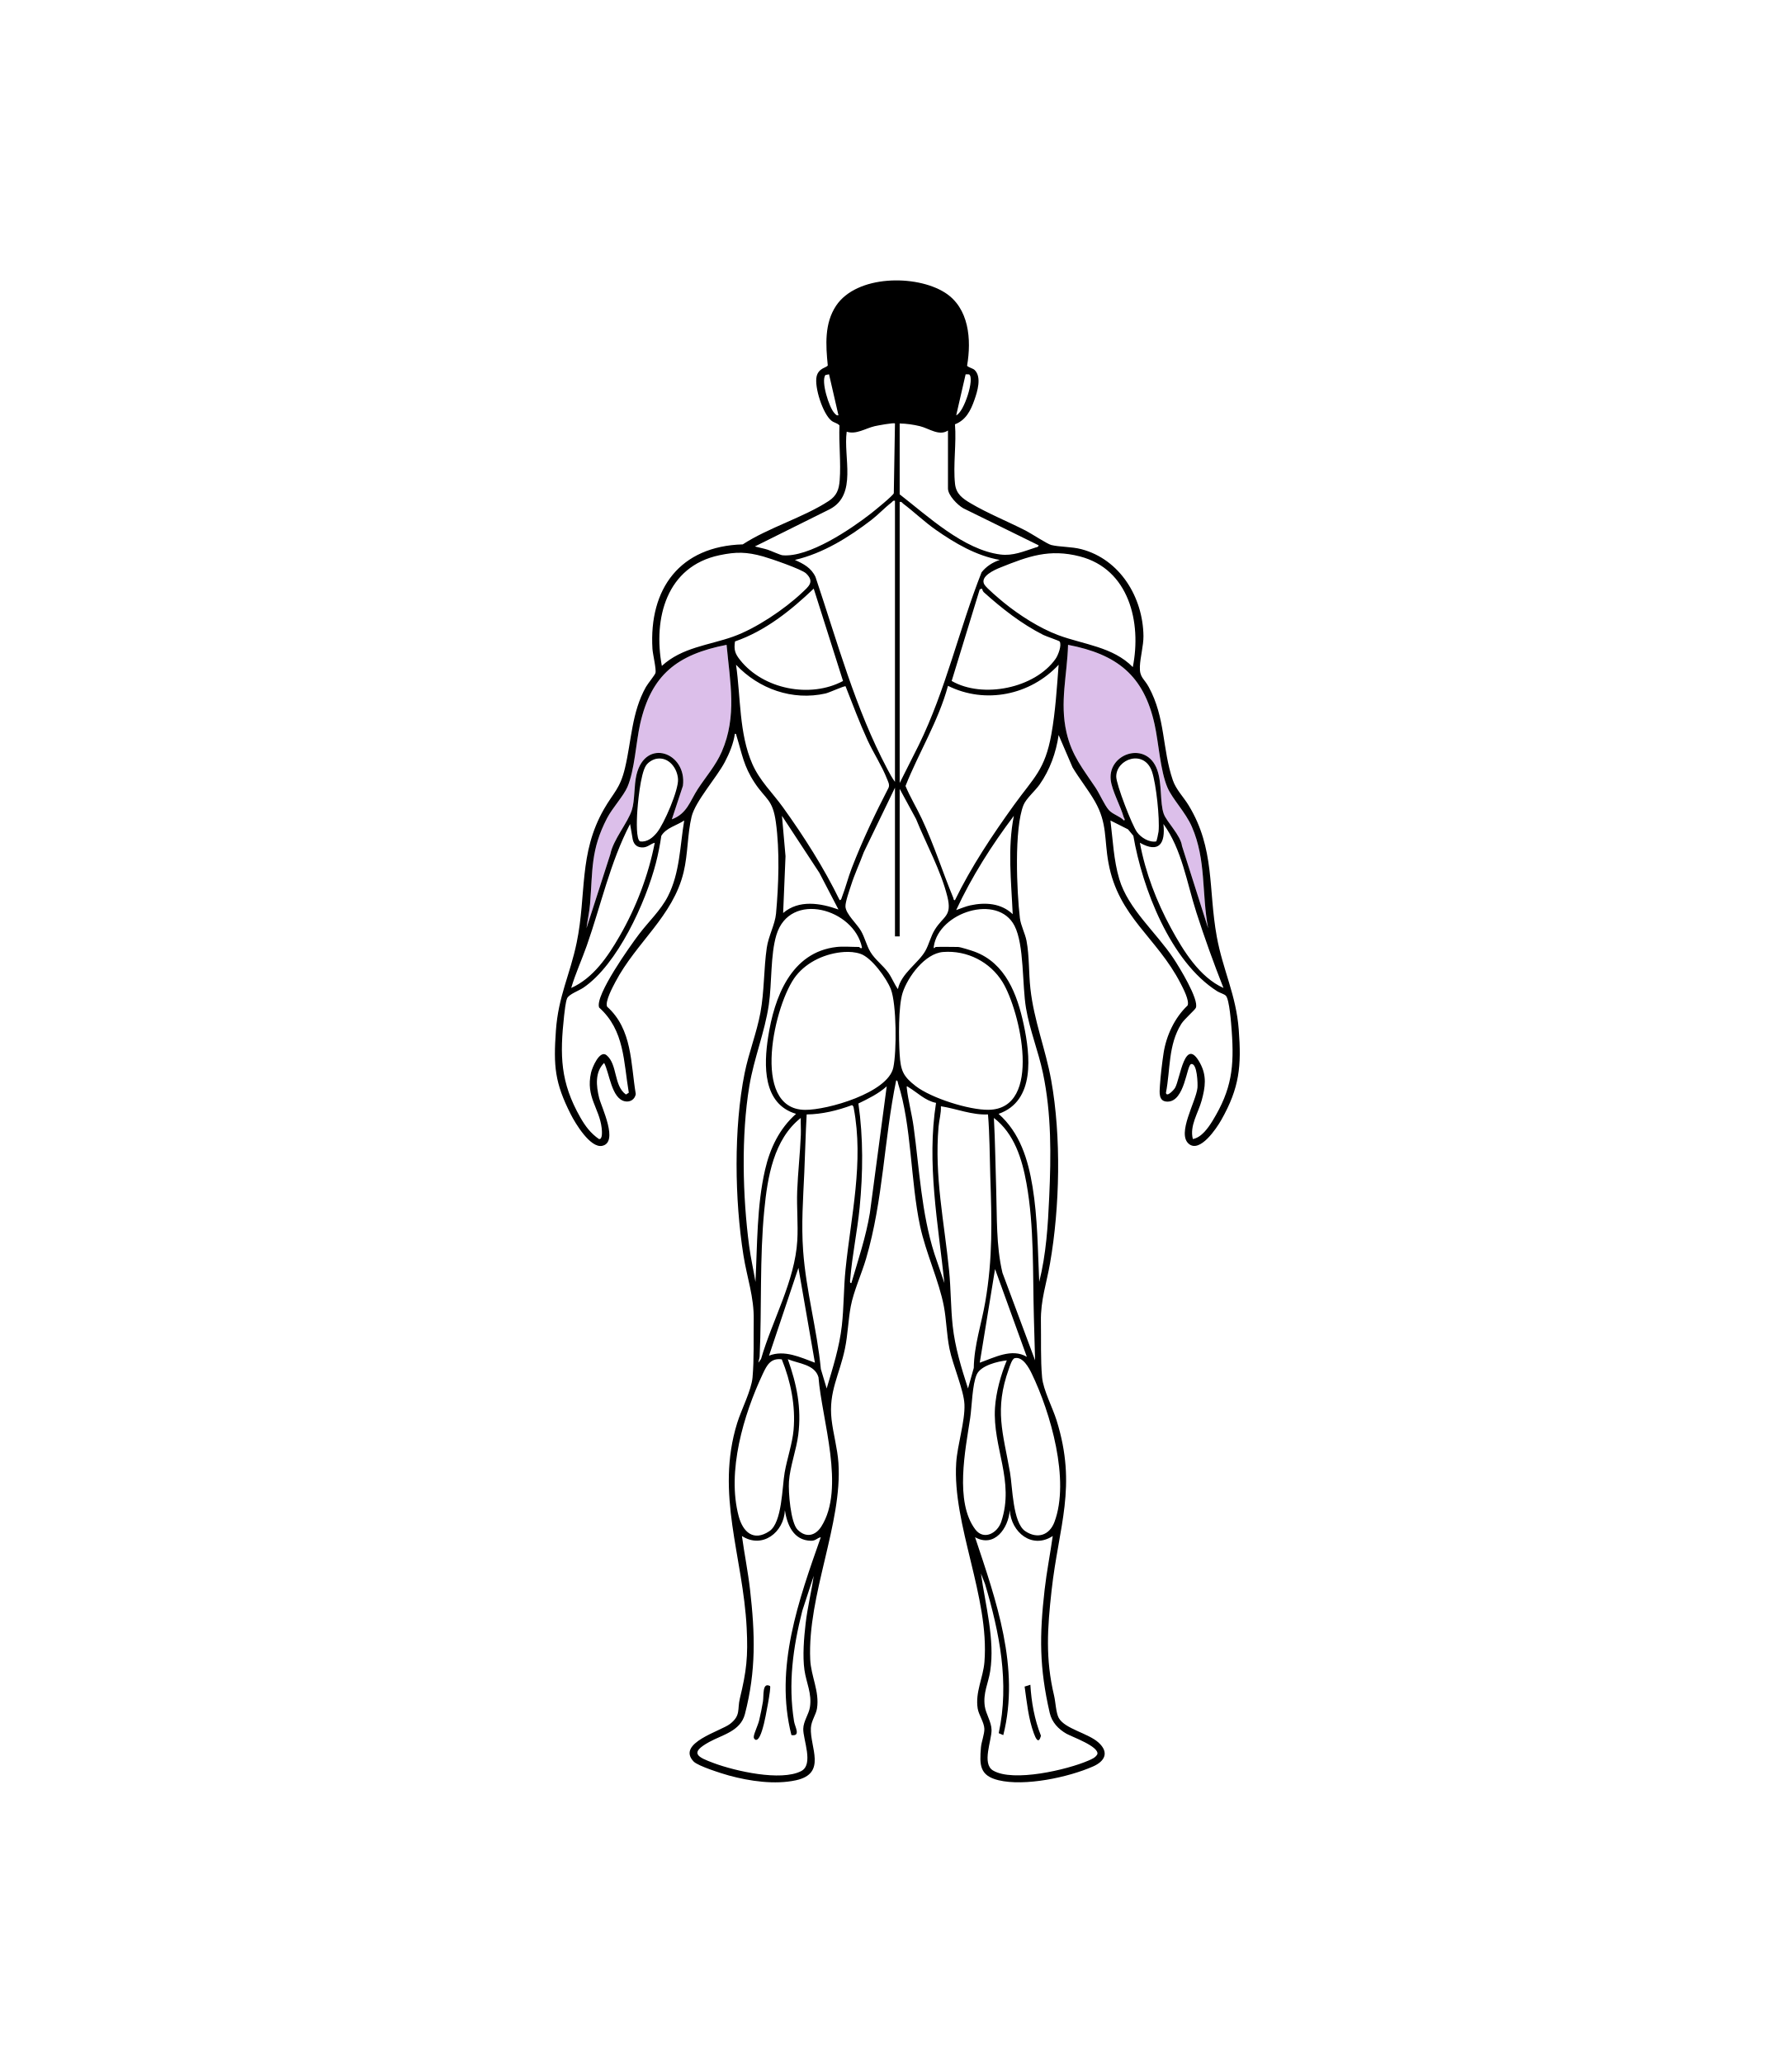
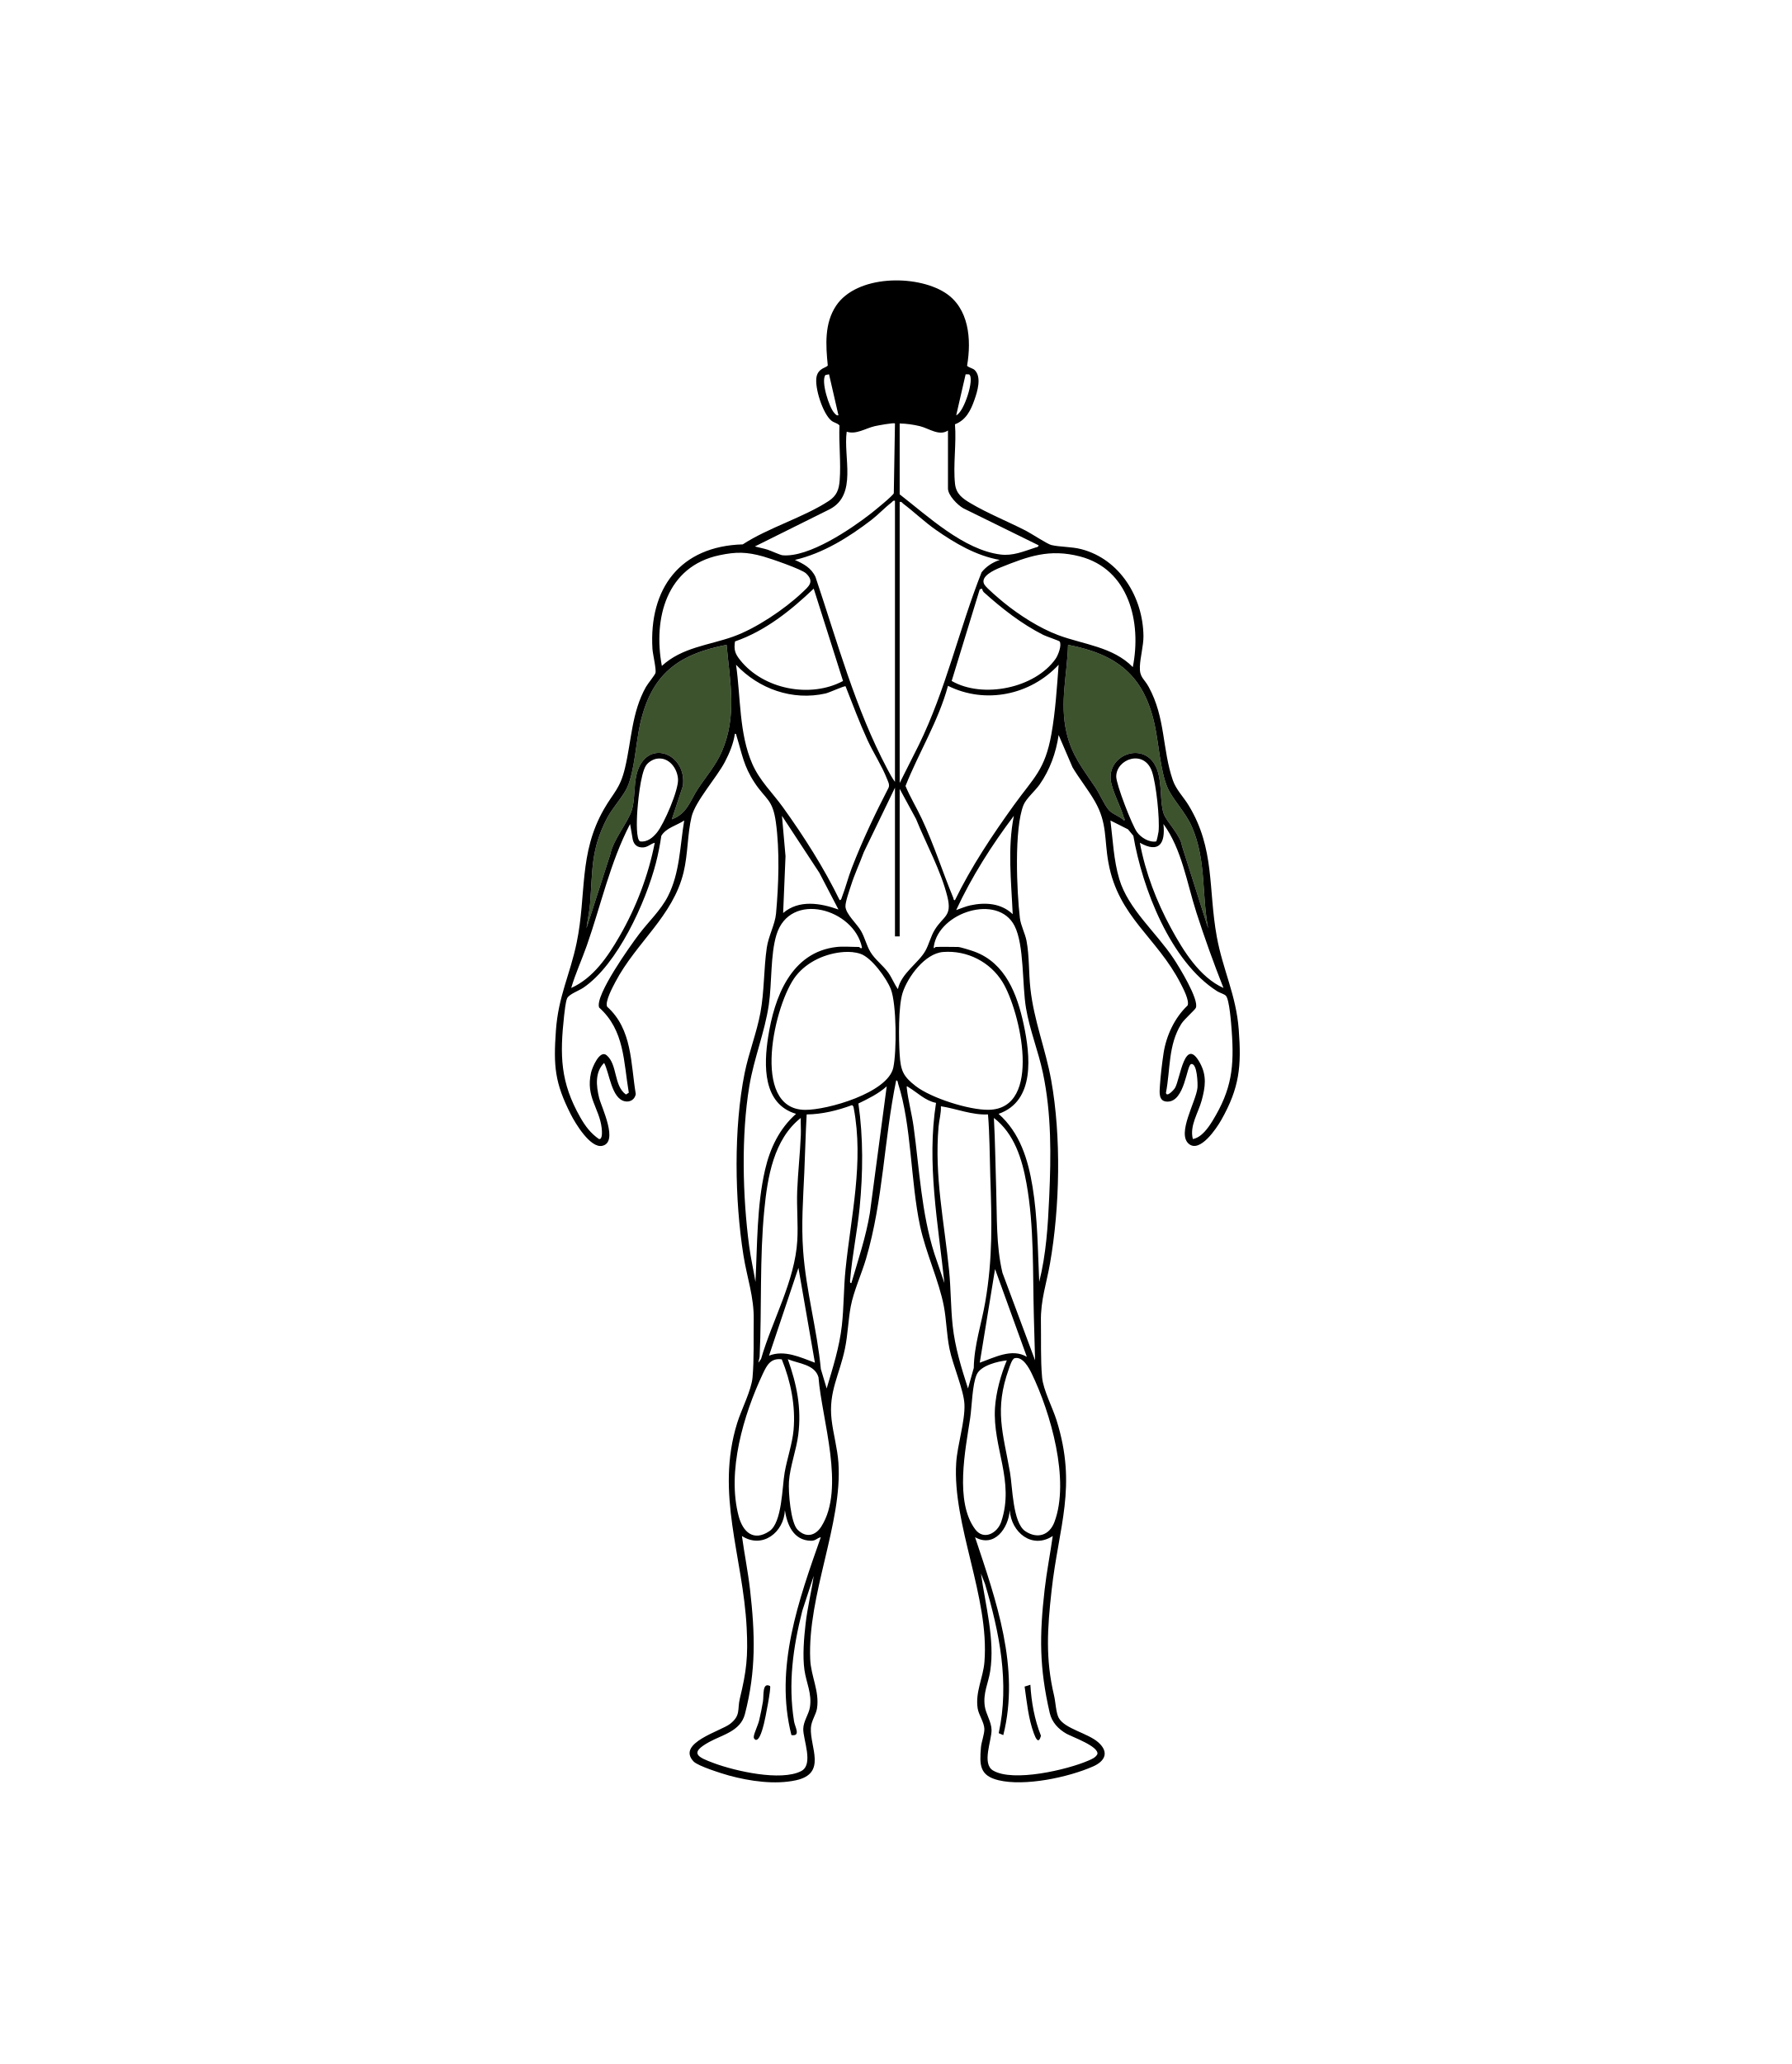
<svg xmlns="http://www.w3.org/2000/svg" width="620" height="714" viewBox="0 0 620 714" fill="none">
-   <path d="M418.02 321.11L408.97 292.64C408.48 288.88 403.63 284.31 402.65 281.51C401.28 277.64 402.14 271.24 400.4 266.33C396.77 256.1 383.33 260.61 384.31 269.75C384.71 273.5 387.72 278.81 388.81 282.71C388.9 283.03 389.47 283.62 388.9 283.84C387.47 282.32 384.95 281.72 383.62 280.18C382.12 278.43 380.5 274.67 379.09 272.53C374.7 265.92 370.87 261.47 369.01 253.38C366.61 242.9 369.26 233.56 369.55 223.07C386.5 226.33 395.76 233.63 399.5 250.6C400.92 257.04 401.45 266.66 403.97 272.49C405.71 276.49 410.22 281 412.39 286C417.42 297.55 415.73 309.03 418.02 321.11Z" fill="#DCBFEA" />
-   <path d="M249.72 260.08C247.66 264.81 244.26 268.66 241.46 272.93C238.72 277.11 237.79 281.45 232.46 283.43L236.29 271.84C237.76 260.35 223.35 255.08 220.23 268.02C219.33 271.74 219.68 276.9 218.63 280.21C217.23 284.63 212.19 290.43 211.18 295.49L202.93 321.11C203.26 318.35 203.92 315.58 204.15 312.8C205.11 301.03 204.32 294.04 210.05 283.02C211.89 279.49 215.76 275.34 217.1 272.21C219.59 266.38 220.03 257 221.45 250.6C225.26 233.46 234.29 226.4 251.4 223.07C252.59 235.93 255.09 247.77 249.72 260.08Z" fill="#DCBFEA" />
+   <path d="M418.02 321.11L408.97 292.64C408.48 288.88 403.63 284.31 402.65 281.51C401.28 277.64 402.14 271.24 400.4 266.33C396.77 256.1 383.33 260.61 384.31 269.75C384.71 273.5 387.72 278.81 388.81 282.71C388.9 283.03 389.47 283.62 388.9 283.84C387.47 282.32 384.95 281.72 383.62 280.18C382.12 278.43 380.5 274.67 379.09 272.53C374.7 265.92 370.87 261.47 369.01 253.38C366.61 242.9 369.26 233.56 369.55 223.07C386.5 226.33 395.76 233.63 399.5 250.6C400.92 257.04 401.45 266.66 403.97 272.49C405.71 276.49 410.22 281 412.39 286C417.42 297.55 415.73 309.03 418.02 321.11Z" fill="#3D532E" />
+   <path d="M249.72 260.08C247.66 264.81 244.26 268.66 241.46 272.93C238.72 277.11 237.79 281.45 232.46 283.43L236.29 271.84C237.76 260.35 223.35 255.08 220.23 268.02C219.33 271.74 219.68 276.9 218.63 280.21C217.23 284.63 212.19 290.43 211.18 295.49L202.93 321.11C203.26 318.35 203.92 315.58 204.15 312.8C205.11 301.03 204.32 294.04 210.05 283.02C211.89 279.49 215.76 275.34 217.1 272.21C219.59 266.38 220.03 257 221.45 250.6C225.26 233.46 234.29 226.4 251.4 223.07C252.59 235.93 255.09 247.77 249.72 260.08Z" fill="#3D532E" />
  <path d="M263.98 588.625C264.32 586.585 263.671 581.787 266.44 583.256C266.9 583.746 264.761 594.666 264.331 596.266C264.001 597.476 262.92 602.296 261.39 601.846C260.821 601.426 260.741 601.225 260.841 600.525C261.031 599.315 262.32 596.656 262.69 595.046C263.18 592.986 263.63 590.715 263.98 588.625Z" fill="black" />
  <path d="M356.51 582.806C356.86 588.825 357.94 594.866 360.18 600.466C359.34 603.545 358.34 601.326 357.72 599.636C355.81 594.456 355.3 588.865 354.52 583.436L356.51 582.806Z" fill="black" />
  <path fill-rule="evenodd" clip-rule="evenodd" d="M289.281 105.775C296.381 95.126 316.89 94.896 326.9 101.195C335.35 106.515 336.161 117.496 334.621 126.476C334.721 126.975 336.62 127.405 337.23 127.995C339.75 130.455 338.16 135.485 337.14 138.375C335.88 141.985 334.191 145.355 330.421 146.775C330.971 153.335 329.74 160.925 330.44 167.365C330.82 170.895 333.061 172.455 335.871 174.115C341.651 177.545 348.8 180.446 354.89 183.556C356.77 184.516 362.34 188.185 363.741 188.535C366.641 189.245 370.72 189.086 374.11 189.966C387.52 193.456 395.5 206.655 395.64 220.045C395.67 223.325 394.54 227.285 394.4 230.565C394.25 234.405 395.821 234.626 397.461 237.645C403.31 248.365 402.081 259.045 405.791 269.865C406.931 273.185 409.46 275.626 411.27 278.596C420.43 293.626 418 307.526 421.01 324.016C423.12 335.595 427.71 344.185 428.61 356.155C429.57 368.805 428.891 376.245 422.581 387.405C420.941 390.315 415.151 399.005 411.291 395.655C407.161 392.055 413.77 381.215 414.32 376.355C414.47 375.025 414.251 367.596 412.131 368.096C410.551 368.477 410 381.075 403.97 381.085C400.791 381.095 401.181 377.926 401.331 375.596C401.551 372.256 402.09 367.636 402.6 364.306C403.54 358.236 406.41 352.095 410.9 347.835C411.65 346.195 409.321 341.796 408.461 340.136C400.281 324.246 386.971 317.275 383.531 298.495C382.011 290.215 383.19 284.835 378.841 277.226C376.511 273.166 373.52 269.486 371.11 265.466L366.291 254.266C365.401 260.365 363.261 266.345 359.701 271.405C358.231 273.505 355.04 276.255 354.15 278.445C350.85 286.565 351.8 308.525 352.89 317.615C353.2 320.175 354.68 322.856 355.18 325.466C356.18 330.756 355.92 336.586 356.52 341.966C357.75 353.136 361.76 362.846 363.72 373.695C367.23 393.155 366.72 417.565 363.31 437.045C362.08 444.085 360.041 449.715 360.161 457.035C360.271 463.255 360 470.315 360.57 476.485C360.97 480.835 364.221 486.976 365.581 491.346C372.761 514.365 366.33 527.835 363.85 550.205C362.4 563.275 361.67 573.766 364.72 586.596C365.24 588.786 365.371 592.566 366.341 594.306C368.471 598.105 376.56 599.546 380.15 602.855C383.8 606.215 382.311 609.255 378.211 611.065C369.651 614.845 354.591 618.026 345.501 615.836C338.941 614.266 338.891 610.565 339.411 604.485C339.571 602.535 340.651 599.895 340.591 598.035C340.51 595.785 338.621 593.185 338.281 591.016C337.381 585.396 340.191 580.345 340.621 574.905C342.391 552.455 329.49 527.525 330.85 506.045C331.24 499.845 333.951 491.625 333.701 485.806C333.491 480.876 329.661 472.195 328.531 466.615C327.531 461.675 327.49 456.715 326.591 451.936C324.94 443.166 320.35 433.475 318.341 424.085C315.051 408.655 315.4 389.215 310.76 374.895C310.631 374.475 310.66 373.675 310.07 373.775C305.84 394.365 305.62 415.046 299.68 435.346C298.12 440.686 295.36 446.646 294.36 451.936C293.47 456.705 293.37 461.615 292.35 466.545C290.48 475.615 286.641 481.385 287.72 490.995C288.29 496.005 289.76 501.015 290.1 506.045C291.53 527.005 279.351 551.726 280.341 574.096C280.591 579.846 283.61 585.136 282.68 591.016C282.33 593.235 280.71 595.215 280.57 597.735C280.19 604.395 286.181 613.466 275.461 615.836C268.181 617.456 259.34 616.155 252.22 614.205C249.75 613.525 241.491 610.925 239.991 609.355C233.952 603.006 249.37 598.865 252.6 596.355C256.41 593.385 255.061 591.375 255.991 587.565C258.301 578.076 258.85 573.065 258.35 563.145C257.1 538.396 247.45 516.816 255.07 492.256C256.5 487.626 259.991 480.965 260.381 476.485C260.941 470.155 260.691 463.006 260.791 456.636C260.931 448.606 258.46 441.996 257.23 434.216C254.19 415.036 253.81 390.306 257.64 371.256C259.05 364.216 261.8 357.365 263.1 350.355C264.49 342.855 264.23 335.205 265.31 327.835C265.9 323.775 268.17 319.775 268.51 316.035C269.41 306.065 269.821 294.395 268.461 284.495C267.351 276.396 265.01 276.695 261.091 270.756C257.291 264.986 256.791 260.915 254.871 254.665C254.751 254.275 254.79 253.735 254.26 253.855C253.8 257.185 252.36 260.625 250.8 263.585C247.97 268.985 240.581 277.176 239.291 282.516C237.841 288.505 238.051 295.385 236.541 301.665C232.871 316.995 220.14 325.965 212.9 339.735C211.97 341.485 209.271 346.525 210.06 348.235C218.83 356.125 218.18 367.775 219.98 378.455C219.68 380.285 218.09 381.335 216.27 380.985C211.551 380.085 210.901 371.175 209.031 367.695C205.791 370.885 206.291 375.656 207.291 379.756C208.081 382.987 214.18 395.196 208.331 396.386C204.231 397.215 199.07 388.606 197.48 385.466C191.93 374.496 191.481 368.785 192.341 356.556C193.191 344.516 197.211 337.315 199.541 326.045C202.971 309.435 200.171 295.275 208.97 279.915C212.33 274.045 214.521 272.905 216.251 265.676C218.531 256.116 218.541 246.465 223.491 237.645C224.151 236.476 226.6 233.516 226.791 232.806C227.141 231.526 225.861 226.306 225.751 224.476C224.491 203.646 235.281 188.936 257.001 188.315C265.851 182.546 278.11 178.965 286.73 173.315C289.5 171.495 290.281 169.395 290.531 166.165C291.011 160.075 290.191 153.325 290.461 147.165C289.671 146.285 288.66 146.316 287.65 145.506C284.69 143.125 281.741 133.916 282.541 130.266C283.221 127.226 286.14 127.195 286.411 126.386C285.711 119.396 285.211 111.895 289.281 105.775ZM271.57 522.445C271.25 530.045 263.801 535.935 256.711 531.355C257.551 537.525 258.8 543.656 259.51 549.846C261.27 565.276 261.651 577.876 257.741 592.966C256.211 598.866 249.96 600.105 245.43 602.585C238.411 606.435 241.231 607.796 247.11 609.966C254.41 612.656 270.13 616.275 277.18 612.695C281.66 610.425 277.84 601.765 277.93 598.045C277.991 595.415 279.86 592.965 280.23 590.615C280.99 585.815 278.981 582.195 278.341 577.695C277.651 572.805 278.181 566.556 278.751 561.596C279.391 556.066 280.76 550.636 281.55 545.136L277.6 557.205C274.37 569.975 272.651 582.316 274.741 595.466C275.041 597.386 277.19 600.745 273.831 600.216C267.891 576.926 276.351 553.525 284.001 531.766C282.551 532.116 282.27 533.035 280.56 532.995C274.531 532.865 272.36 527.485 271.57 522.445ZM349.381 522.445C348.901 528.685 344.061 535.515 337.371 531.766C344.661 553.595 353 577.006 347.14 600.226L345.56 599.556C349.34 582.136 345.821 564.726 340.831 547.966L339.411 544.325C340.901 555.105 344.31 567.205 342.61 578.105C341.95 582.355 340.1 585.576 340.73 590.195C341.1 592.885 343.031 595.616 343.081 598.426C343.14 602.096 339.631 610.106 343.591 612.466C350.541 616.605 369.291 612.216 376.581 609.046C377.761 608.536 379.04 608.035 379.69 606.835C380.379 604.155 370.881 600.816 369.01 599.756C366.181 598.146 363.961 595.785 363.211 592.556C359.601 576.896 359.621 565.855 361.451 549.846C362.161 543.646 363.381 537.525 364.251 531.355C357.081 536.025 349.891 530.085 349.381 522.445ZM270.501 470.245C266.671 469.715 265.351 472.236 263.961 475.186C257.271 489.385 251.42 509.036 255.6 524.556C257.05 529.935 260.701 533.375 266.211 529.676C270.631 526.706 270.611 514.415 271.491 509.395C272.321 504.616 274.151 499.445 274.581 494.645C275.311 486.355 273.611 477.885 270.501 470.245ZM356.991 475.186C356.051 473.225 353.89 469.155 351.091 469.835C350.161 470.065 349.41 472.575 349.07 473.525C343.96 487.725 347.07 495.666 349.47 509.395C350.34 514.365 350.391 526.745 354.741 529.676C358.931 532.485 363.13 531.105 364.85 526.485C370.25 512.055 363.521 488.686 356.991 475.186ZM348.36 470.596C345.24 470.936 339.39 472.346 337.97 475.445C336.39 478.905 336.29 486.505 335.68 490.585C334.05 501.445 330.25 519.496 337.44 529.056C340.36 532.946 345.1 530.425 346.44 526.405C351.14 512.315 343.4 500.705 344.27 486.985C344.62 481.616 346.3 475.546 348.36 470.596ZM272.591 470.186C275.68 478.905 277.361 486.966 276.211 496.266C275.541 501.596 273.34 507.306 272.98 512.506C272.74 516.026 273.531 526.755 275.991 529.195C278.861 532.055 282.111 531.315 284.171 528.085C292.57 514.885 284.341 491.065 283.201 476.445C281.941 471.956 276.3 471.735 272.591 470.186ZM294.8 382.295C289.861 384.135 284.39 385.476 279.11 385.516C278.73 392.195 278.591 398.886 278.291 405.565C277.881 414.675 277.22 423.535 277.89 432.705C278.91 446.715 282.68 459.745 284.02 473.605L286.031 480.315C288.151 473.175 290.441 466.045 291.281 458.585C292.001 452.165 291.9 445.635 292.55 439.195C294.43 420.675 298.95 402.005 295.39 383.295C295.3 382.825 295.23 382.565 294.8 382.295ZM325.55 382.686C325.68 385.065 324.941 387.435 324.741 389.775C323.261 406.955 326.73 422.755 328.4 439.605C329.02 445.915 328.951 452.346 329.631 458.636C330.431 466.056 332.65 473.266 334.93 480.315L336.93 473.205C337.04 465.405 339.59 457.995 340.9 450.415C343.55 435.085 343.15 422.145 342.64 406.806C342.41 399.706 342.44 392.575 341.85 385.516C336.271 385.775 330.98 383.535 325.55 382.686ZM277.07 386.735C267.671 394.135 265.551 407.275 264.451 418.535C262.801 435.305 263.601 452.395 262.841 469.195C262.801 470.025 262.451 470.625 262.411 471.405L263.331 470.096C267.201 456.676 275.041 443.205 275.871 429.085C276.191 423.525 275.621 417.635 275.831 412.035C276.081 405.585 276.831 399.075 277.091 392.625C277.17 390.665 277 388.685 277.07 386.735ZM266.081 468.966C271.401 466.856 276.971 469.555 281.961 471.395L276.26 438.585L266.081 468.966ZM339.001 471.395C344.051 469.635 350.121 466.285 355.291 469.375L344.291 438.995L339.001 471.395ZM343.89 386.735C344.34 394.925 344.41 403.086 344.68 411.256C345 420.915 344.61 430.835 346.85 440.295L358.14 470.585L357.72 455.415C357.3 440.235 357.861 424.315 355.161 409.346C353.651 400.956 350.96 392.135 343.89 386.735ZM306.81 375.795C303.94 378.375 300.45 380.055 297.01 381.735C298.73 393.645 298.6 405.756 297.44 417.726C296.63 425.975 294.86 434.175 294.19 442.445C294.15 442.885 293.891 443.955 294.581 443.855C296.921 435.835 299.61 427.905 300.98 419.625L306.81 375.795ZM314.421 376.136C313.861 375.796 313.651 375.456 313.751 376.386C314.221 380.696 315.521 385.395 316.121 389.825C318.121 404.525 318.8 419.506 323.31 433.726L326.77 443.855C324.57 423.096 320.591 402.425 323.871 381.516C320.141 380.785 317.43 377.946 314.421 376.136ZM298.251 327.795C295.55 314.355 273.281 308.016 268.631 323.445C266.551 330.365 267.11 340.065 266.01 347.575C264.6 357.145 260.86 366.105 259.27 375.705C256.43 392.795 256.941 413.885 259.211 431.035C259.751 435.185 260.72 439.325 261.39 443.455C262.05 430.685 261.831 417.146 264.72 404.636C266.44 397.206 269.66 390.435 275.44 385.315C263.851 381.865 264.271 368.445 265.781 358.695C267.891 345.135 273.621 329.355 289.501 327.585C291.781 327.335 294.841 327.585 297.241 327.585C297.323 327.588 297.991 328.424 298.251 327.795ZM351.031 320.275C345.271 309.046 324.85 315.546 323.1 327.386C322.921 328.614 323.589 327.597 323.72 327.585C326.28 327.485 328.891 327.585 331.461 327.585C332.271 327.585 336.14 328.815 337.171 329.195C347.95 333.175 351.981 344.036 354.201 354.395C356.461 364.995 358.3 380.855 345.51 385.315C352.89 391.855 355.71 401.055 357.26 410.495C359.04 421.365 359.07 432.475 359.57 443.455C361.98 433.835 362.591 423.955 363.031 414.085C363.681 399.825 363.831 385.326 360.871 371.256C359.281 363.656 356.301 356.415 355.001 348.735C353.631 340.645 354.431 326.925 351.031 320.275ZM236.741 283.835C234.081 285.595 230.56 286.325 228.82 289.125C228.35 292.325 227.74 295.455 226.93 298.585C223.42 312.145 213.661 333.675 201.831 341.686C200.301 342.725 196.801 343.935 196.201 345.405C195.711 346.585 195.35 349.855 195.19 351.295C193.68 365.125 193.83 374.346 200.82 386.596C202.53 389.586 204.361 392.026 207.22 394.016C208.6 394.336 208.27 391.007 208.18 390.216C207.38 383.316 202.601 379.475 204.501 371.075C204.911 369.245 207.511 363.056 209.881 365.035C213.73 368.245 212.281 375.605 216.581 378.625L217.57 378.006C215.73 367.256 216.15 356.485 207.3 348.535C205.752 344.385 218.19 327.017 221.1 323.176C224.38 318.836 228.61 314.925 231.11 310.035C235.24 301.935 235.271 292.605 236.741 283.835ZM384.22 283.835C385.06 290.595 385.32 297.515 387.27 304.085C390.36 314.485 400.02 322.495 406.06 331.585C407.92 334.375 414.95 345.775 413.76 348.645C413.46 349.376 409.73 352.585 408.73 354.195C404.16 361.515 404.991 369.925 403.421 378.035C403.671 379.705 406.12 377.086 406.56 376.346C408.34 373.356 409.941 357.976 415.251 367.825C417.611 372.205 417.031 376.065 415.791 380.655C414.601 385.025 411.54 389.425 412.73 394.025C415.73 393.495 418.071 390.135 419.581 387.665C426.21 376.825 427.081 369.015 426.171 356.556C426.011 354.325 425.391 345.595 424.121 344.415C423.511 343.845 422.001 343.435 421.161 342.905C404.981 332.665 395.25 307.295 392.14 289.115L390.3 286.895L384.22 283.835ZM297.711 329.955C295.891 329.345 293.95 329.205 292.06 329.325C285.791 329.735 279.381 332.596 275.451 337.525C267.991 346.866 259.501 383.705 278.501 383.936C286.241 384.025 307.191 378.025 309.081 369.335C310.291 363.765 310.23 347.356 308.23 342.176C306.8 338.476 301.541 331.215 297.711 329.955ZM346.911 339.775C342.611 332.756 334.631 328.655 326.281 329.325C320.041 329.835 314.11 337.896 312.32 343.395C310.8 348.086 310.951 359.506 311.281 364.676C311.631 370.275 312.401 372.286 316.86 375.726C322.25 379.875 335.281 384.005 342.031 383.915C360.93 383.654 352.961 349.675 346.911 339.775ZM298.881 294.785C297.481 298.605 295.71 302.335 294.48 306.205C293.93 307.945 292.451 312.015 292.531 313.605C292.651 316.195 296.52 319.595 297.921 322.045C299.27 324.425 299.821 327.075 301.18 329.335C302.8 332.025 305.58 333.965 307.39 336.535C308.66 338.345 309.401 340.375 310.68 342.165C311.82 336.685 317.75 333.215 320.18 328.926C321.45 326.666 322.011 323.946 323.43 321.636C326.43 316.766 329.491 317.055 327.791 310.165C325.541 301.095 320.44 291.945 316.94 283.285L311.291 272.895V323.936H309.661V272.485L298.881 294.785ZM218.01 285.056C211.111 298.315 207.971 313.035 203.041 327.085C201.311 332.005 199.11 336.766 197.64 341.766C205.31 338.346 210.35 330.835 214.4 323.806C220.11 313.926 224.37 302.735 226.55 291.535C225.181 291.865 224.18 293.026 222.64 293.136C220.611 293.275 219.38 292.335 218.93 290.405L218.01 285.056ZM402.55 285.045C403.28 291.765 401.06 295.295 394.4 291.535C396.31 301.845 400.18 311.915 405.19 321.115C409.4 328.845 415.03 338.035 423.32 341.766C419.93 333.156 416.781 324.455 413.951 315.645C410.651 305.406 408.95 293.825 402.55 285.045ZM251.4 223.065C234.291 226.395 225.261 233.456 221.451 250.596C220.031 256.996 219.59 266.375 217.1 272.205C215.76 275.335 211.89 279.486 210.05 283.016C204.321 294.035 205.11 301.025 204.15 312.795C203.92 315.575 203.26 318.345 202.93 321.105L211.18 295.485C212.19 290.425 217.231 284.625 218.631 280.205C219.68 276.895 219.33 271.735 220.23 268.016C223.35 255.076 237.76 260.345 236.291 271.835L232.461 283.426C237.79 281.446 238.721 277.106 241.461 272.926C244.261 268.656 247.66 264.805 249.72 260.075C255.09 247.765 252.59 235.925 251.4 223.065ZM369.55 223.065C369.26 233.555 366.611 242.895 369.01 253.375C370.87 261.465 374.701 265.915 379.091 272.525C380.5 274.665 382.121 278.426 383.621 280.176C384.951 281.715 387.47 282.316 388.9 283.835C389.47 283.615 388.9 283.025 388.81 282.705C387.72 278.805 384.71 273.495 384.31 269.745C383.331 260.606 396.77 256.096 400.4 266.325C402.14 271.235 401.28 277.636 402.65 281.506C403.63 284.306 408.48 288.876 408.97 292.636L418.02 321.105C415.73 309.025 417.42 297.545 412.39 285.995C410.22 280.995 405.71 276.485 403.97 272.485C401.451 266.655 400.921 257.036 399.501 250.596C395.761 233.626 386.5 226.325 369.55 223.065ZM350.8 282.216C343.131 292.376 336.22 303.255 330.841 314.825C332.47 314.275 334.001 313.565 335.72 313.195C340.93 312.055 346.43 312.436 350.4 316.245C349.9 304.915 348.561 293.436 350.8 282.216ZM271.791 296.176L270.97 315.835C276.46 311.155 283.83 312.385 290.11 314.625L283.51 301.945L270.56 282.216L271.791 296.176ZM366.291 229.955C356.561 240.435 340.981 243.705 328.001 237.245C324.721 249.415 317.92 260.275 313.31 271.895C314.9 275.745 317.18 279.455 318.97 283.285C323.25 292.425 326.061 301.455 329.831 310.575C329.991 310.955 329.881 311.495 330.43 311.375C336.1 299.755 343.331 288.915 350.881 278.436C357.691 268.996 361.551 266.385 363.781 253.985C365.181 246.185 365.691 237.865 366.291 229.955ZM254.671 229.955C256.301 241.155 255.691 253.756 260.3 264.256C262.88 270.135 267.23 274.165 270.89 279.245C278.16 289.345 285.08 300.216 290.52 311.386C291.14 311.326 291.14 310.766 291.31 310.346C292.57 307.096 293.43 303.626 294.69 300.346C298.37 290.806 302.761 281.555 307.451 272.495C307.901 271.395 307.261 270.375 306.881 269.386C305.231 265.086 302.2 260.455 300.22 256.155C297.4 250.015 295.04 243.695 292.57 237.415C292.203 237.159 286.949 239.596 285.64 239.895C274.18 242.475 262.55 238.315 254.671 229.955ZM398.591 266.905C395.91 259.106 386.23 262.476 386.22 268.645C386.211 271.346 391.671 285.485 393.411 287.855C394.791 289.755 397.601 291.505 400.05 291.075C400.231 290.954 400.821 288.166 400.871 287.636C401.301 283.166 400.051 271.185 398.591 266.905ZM234.6 269.556C234.38 265.756 231.42 261.795 227.27 262.455C225.88 262.675 224.3 263.646 223.52 264.815C221.57 267.766 220.62 278.175 220.43 281.995C220.36 283.495 220.021 290.573 221.52 291.085C223.99 291.355 225.861 289.775 227.3 288.016C229.77 285.016 234.83 273.266 234.6 269.556ZM312.52 174.245C312.111 173.945 312.01 173.466 311.291 173.645V270.865L317.881 257.775C327.261 238.655 331.841 217.665 339.631 197.976C341.28 195.906 343.441 194.535 345.921 193.695C337.791 192.255 330.451 187.945 323.791 183.285C319.811 180.505 316.33 177.115 312.52 174.245ZM309.661 173.235C308.951 173.066 308.85 173.526 308.44 173.846C306.15 175.586 303.88 178.046 301.48 179.886C293.65 185.895 284.751 191.435 275.031 193.695C278.061 195.065 280.671 196.415 282.161 199.575C289.711 221.985 295.891 245.016 307.01 266.016C307.76 267.445 308.701 269.196 309.661 270.466V173.235ZM281.55 203.625C273.651 211.165 264.79 218.275 254.31 221.895C253.87 224.815 254.341 226.145 256.091 228.335C264.08 238.415 280.33 241.655 291.69 235.575L281.55 203.625ZM338.991 203.875L329.281 235.565C340.051 241.755 358.071 238.095 365.241 227.905C366.111 226.665 367.46 223.175 366.64 221.905C366.476 221.654 361.99 220.135 360.98 219.636C353.38 215.776 346.68 210.515 340.381 204.855C339.961 204.465 339.8 203.625 339.8 203.625L338.991 203.875ZM373.621 192.476C363.101 189.766 355.82 192.425 346.121 196.325C344.161 197.105 338.931 199.396 340.6 202.216C341.311 203.436 345.98 207.345 347.36 208.476C352.67 212.805 359.74 217.325 366.19 219.726C374.94 222.976 385.081 223.746 391.951 230.766C395.041 215.346 390.68 196.876 373.621 192.476ZM264.031 192.485C258.321 190.895 254.741 190.845 248.951 192.065C230.611 195.906 225.941 213.886 229.001 230.355C236.03 223.916 245.18 223.245 253.65 220.235C261.52 217.445 271.441 210.765 277.491 205.045C279.761 202.895 281.97 201.295 278.9 198.355C277.379 196.905 266.661 193.216 264.031 192.485ZM309.661 146.495C309.298 146.136 303.62 147.206 302.65 147.426C299.39 148.196 296.24 150.415 292.961 149.335C291.731 158.095 296.731 171.105 287.121 176.145L261.19 189.035C262.63 189.445 264.14 189.686 265.57 190.145C266.74 190.525 270.03 192.024 270.741 192.085C279.801 192.925 294.311 183.116 301.291 177.676C302.501 176.736 309.11 171.386 309.26 170.605L309.661 146.495ZM311.291 171.006C321.051 178.576 333.431 190.215 346.171 191.825C350.46 192.365 354.141 190.755 358.3 189.405C358.76 189.255 359.29 189.275 359.36 188.636L333.32 175.835C331.31 174.704 328.001 171.335 328.001 168.985V148.926C324.951 150.955 321.5 148.226 318.3 147.426C316.091 146.886 313.571 146.525 311.291 146.495V171.006ZM285.591 129.726C283.981 131.886 286.881 140.975 288.671 142.865C289.09 143.305 289.411 143.805 290.11 143.665L286.85 129.485L285.591 129.726ZM330.85 143.665C333.56 142.635 337.34 130.757 335.3 129.506L334.11 129.485L330.85 143.665Z" fill="black" />
</svg>
